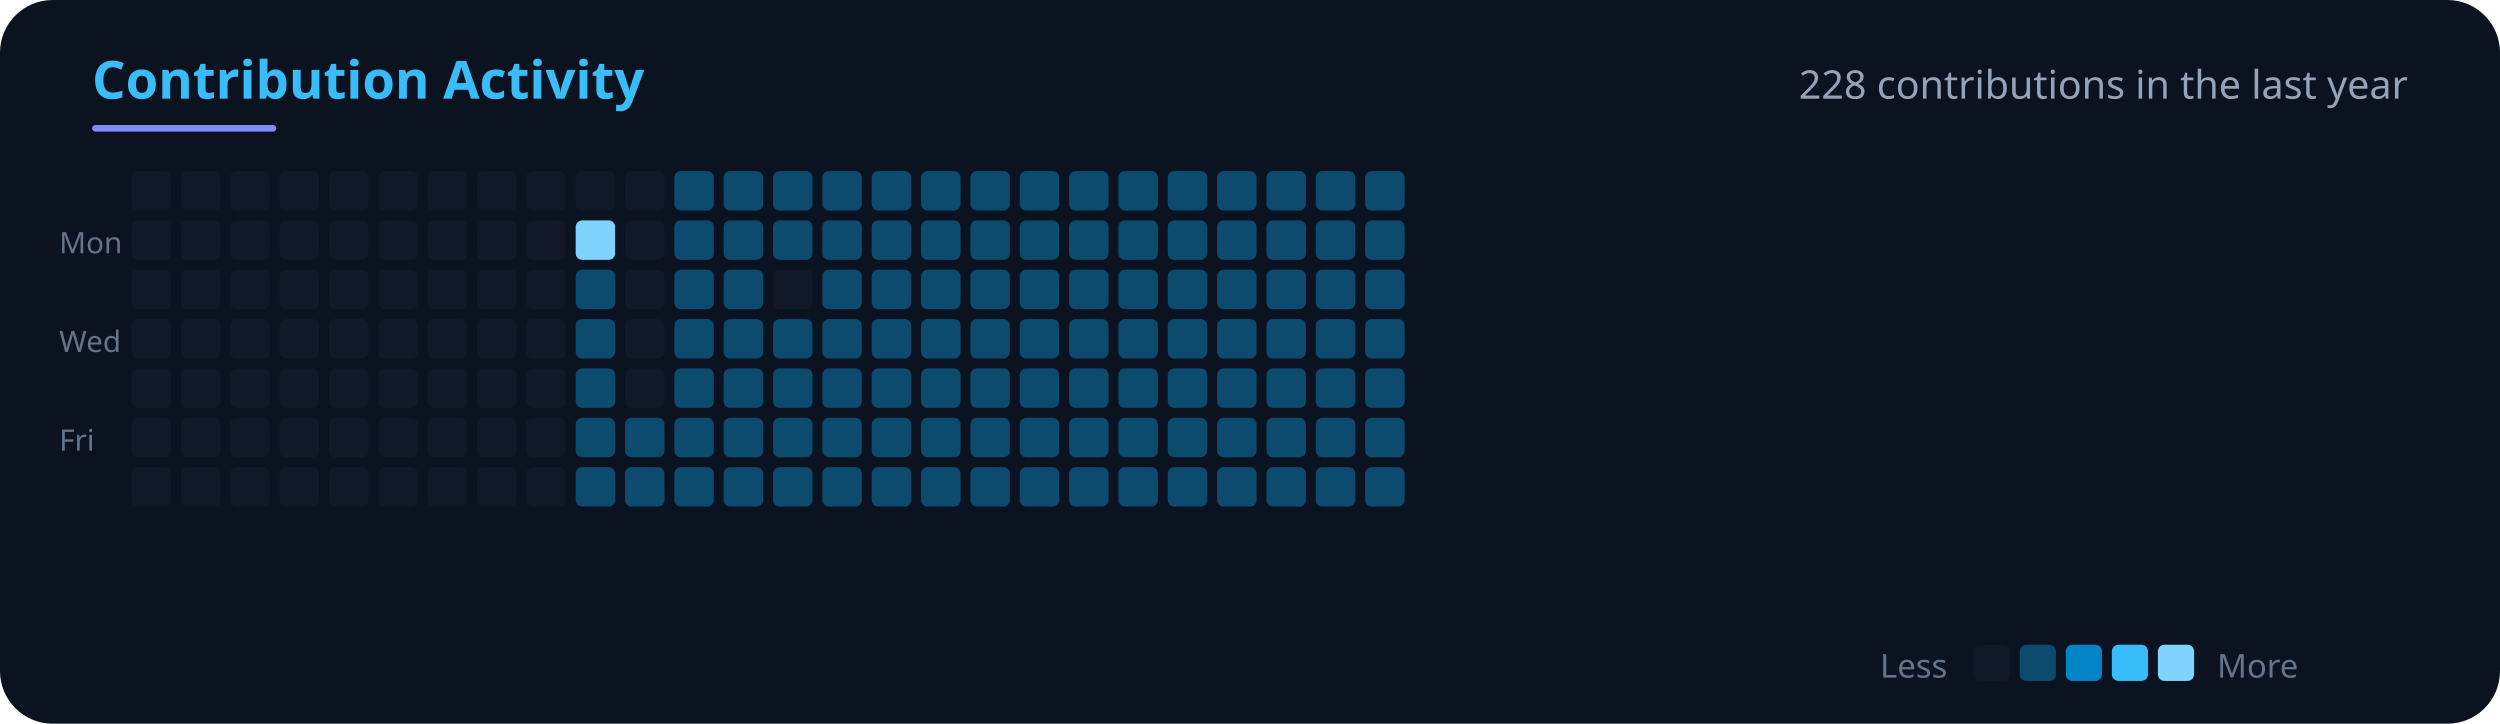
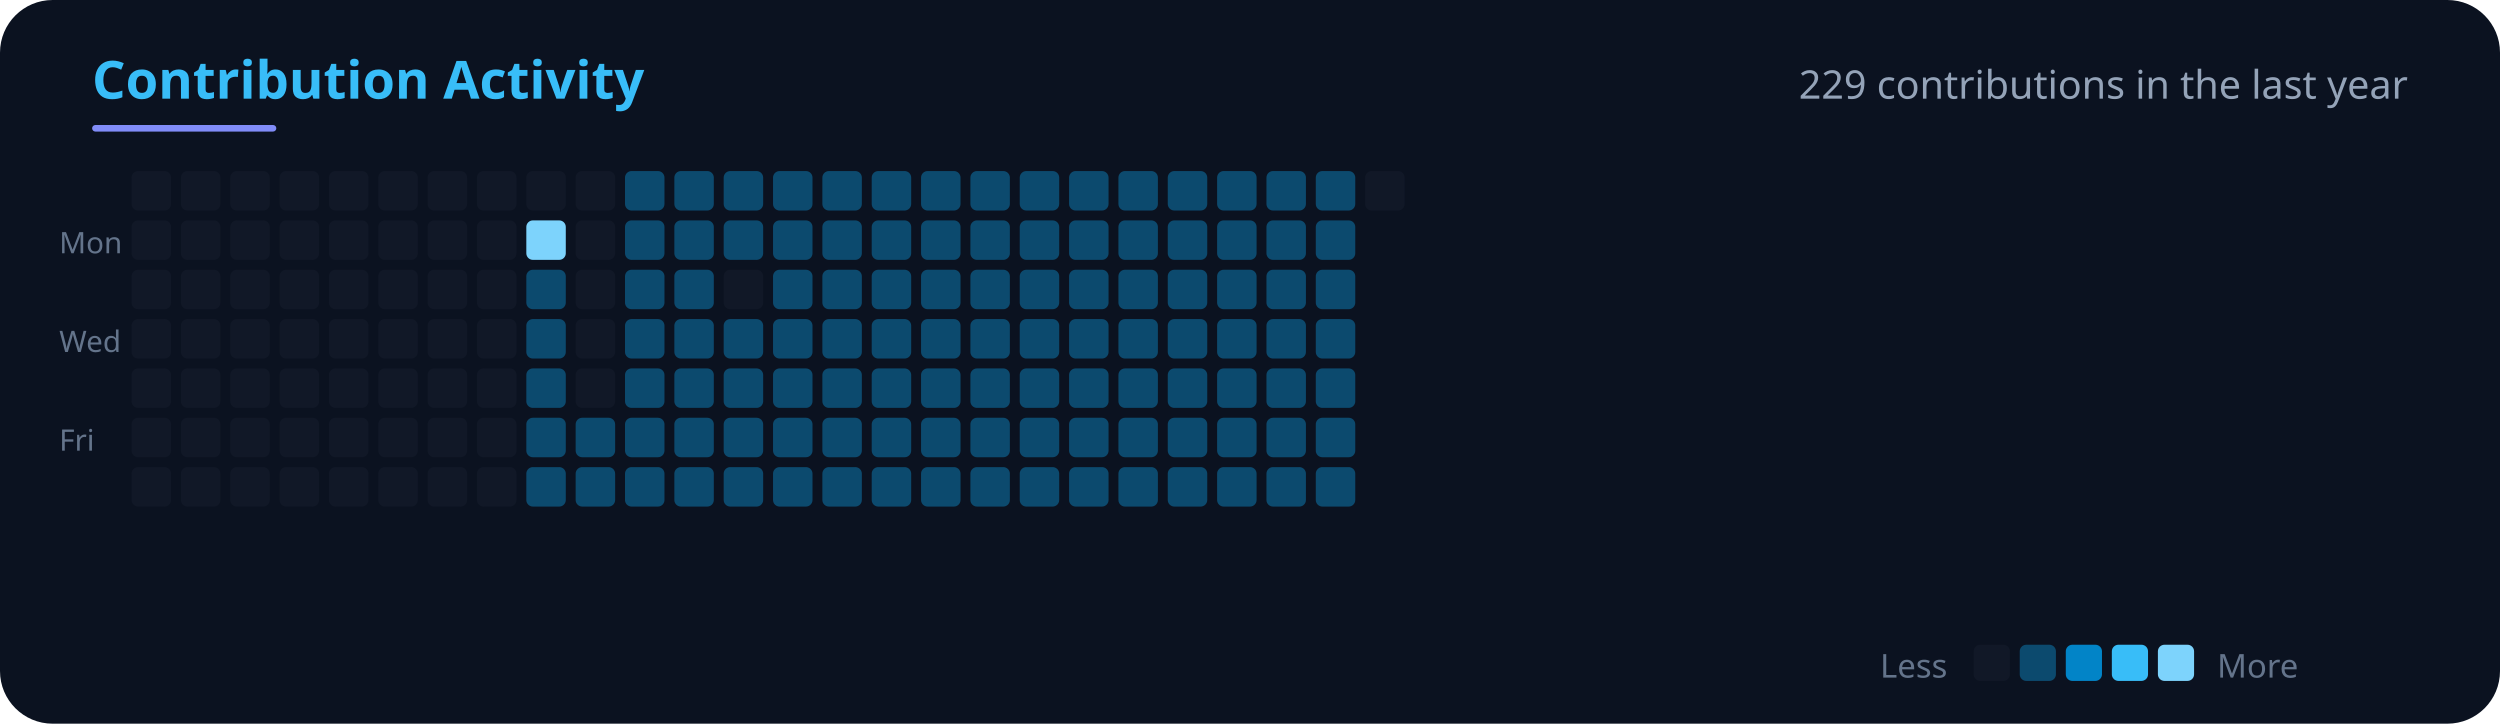
<svg xmlns="http://www.w3.org/2000/svg" width="760" height="220" viewBox="0 0 760 220" role="img">
  <rect width="100%" height="100%" rx="16" fill="#0B1220" />
  <text x="28" y="30" fill="#38BDF8" font-family="Segoe UI, Ubuntu, sans-serif" font-size="16" font-weight="700">Contribution Activity</text>
-   <text x="732" y="30" text-anchor="end" fill="#94A3B8" font-family="Segoe UI, Ubuntu, sans-serif" font-size="12">228 contributions in the last year</text>
+   <text x="732" y="30" text-anchor="end" fill="#94A3B8" font-family="Segoe UI, Ubuntu, sans-serif" font-size="12">229 contributions in the last year</text>
  <rect x="28" y="38" width="56" height="2" rx="1" fill="#818CF8" />
  <text x="18" y="77" fill="#64748B" font-family="Segoe UI, Ubuntu, sans-serif" font-size="9">Mon</text>
  <text x="18" y="107" fill="#64748B" font-family="Segoe UI, Ubuntu, sans-serif" font-size="9">Wed</text>
  <text x="18" y="137" fill="#64748B" font-family="Segoe UI, Ubuntu, sans-serif" font-size="9">Fri</text>
  <rect x="40" y="52" width="12" height="12" rx="2" fill="#111827" />
  <rect x="40" y="67" width="12" height="12" rx="2" fill="#111827" />
  <rect x="40" y="82" width="12" height="12" rx="2" fill="#111827" />
  <rect x="40" y="97" width="12" height="12" rx="2" fill="#111827" />
  <rect x="40" y="112" width="12" height="12" rx="2" fill="#111827" />
  <rect x="40" y="127" width="12" height="12" rx="2" fill="#111827" />
  <rect x="40" y="142" width="12" height="12" rx="2" fill="#111827" />
  <rect x="55" y="52" width="12" height="12" rx="2" fill="#111827" />
  <rect x="55" y="67" width="12" height="12" rx="2" fill="#111827" />
  <rect x="55" y="82" width="12" height="12" rx="2" fill="#111827" />
  <rect x="55" y="97" width="12" height="12" rx="2" fill="#111827" />
  <rect x="55" y="112" width="12" height="12" rx="2" fill="#111827" />
  <rect x="55" y="127" width="12" height="12" rx="2" fill="#111827" />
  <rect x="55" y="142" width="12" height="12" rx="2" fill="#111827" />
  <rect x="70" y="52" width="12" height="12" rx="2" fill="#111827" />
  <rect x="70" y="67" width="12" height="12" rx="2" fill="#111827" />
  <rect x="70" y="82" width="12" height="12" rx="2" fill="#111827" />
  <rect x="70" y="97" width="12" height="12" rx="2" fill="#111827" />
  <rect x="70" y="112" width="12" height="12" rx="2" fill="#111827" />
  <rect x="70" y="127" width="12" height="12" rx="2" fill="#111827" />
  <rect x="70" y="142" width="12" height="12" rx="2" fill="#111827" />
  <rect x="85" y="52" width="12" height="12" rx="2" fill="#111827" />
  <rect x="85" y="67" width="12" height="12" rx="2" fill="#111827" />
  <rect x="85" y="82" width="12" height="12" rx="2" fill="#111827" />
  <rect x="85" y="97" width="12" height="12" rx="2" fill="#111827" />
  <rect x="85" y="112" width="12" height="12" rx="2" fill="#111827" />
  <rect x="85" y="127" width="12" height="12" rx="2" fill="#111827" />
  <rect x="85" y="142" width="12" height="12" rx="2" fill="#111827" />
  <rect x="100" y="52" width="12" height="12" rx="2" fill="#111827" />
  <rect x="100" y="67" width="12" height="12" rx="2" fill="#111827" />
  <rect x="100" y="82" width="12" height="12" rx="2" fill="#111827" />
  <rect x="100" y="97" width="12" height="12" rx="2" fill="#111827" />
  <rect x="100" y="112" width="12" height="12" rx="2" fill="#111827" />
  <rect x="100" y="127" width="12" height="12" rx="2" fill="#111827" />
  <rect x="100" y="142" width="12" height="12" rx="2" fill="#111827" />
  <rect x="115" y="52" width="12" height="12" rx="2" fill="#111827" />
  <rect x="115" y="67" width="12" height="12" rx="2" fill="#111827" />
  <rect x="115" y="82" width="12" height="12" rx="2" fill="#111827" />
  <rect x="115" y="97" width="12" height="12" rx="2" fill="#111827" />
  <rect x="115" y="112" width="12" height="12" rx="2" fill="#111827" />
  <rect x="115" y="127" width="12" height="12" rx="2" fill="#111827" />
  <rect x="115" y="142" width="12" height="12" rx="2" fill="#111827" />
  <rect x="130" y="52" width="12" height="12" rx="2" fill="#111827" />
  <rect x="130" y="67" width="12" height="12" rx="2" fill="#111827" />
  <rect x="130" y="82" width="12" height="12" rx="2" fill="#111827" />
  <rect x="130" y="97" width="12" height="12" rx="2" fill="#111827" />
  <rect x="130" y="112" width="12" height="12" rx="2" fill="#111827" />
  <rect x="130" y="127" width="12" height="12" rx="2" fill="#111827" />
  <rect x="130" y="142" width="12" height="12" rx="2" fill="#111827" />
  <rect x="145" y="52" width="12" height="12" rx="2" fill="#111827" />
  <rect x="145" y="67" width="12" height="12" rx="2" fill="#111827" />
  <rect x="145" y="82" width="12" height="12" rx="2" fill="#111827" />
  <rect x="145" y="97" width="12" height="12" rx="2" fill="#111827" />
  <rect x="145" y="112" width="12" height="12" rx="2" fill="#111827" />
  <rect x="145" y="127" width="12" height="12" rx="2" fill="#111827" />
  <rect x="145" y="142" width="12" height="12" rx="2" fill="#111827" />
  <rect x="160" y="52" width="12" height="12" rx="2" fill="#111827" />
-   <rect x="160" y="67" width="12" height="12" rx="2" fill="#111827" />
-   <rect x="160" y="82" width="12" height="12" rx="2" fill="#111827" />
-   <rect x="160" y="97" width="12" height="12" rx="2" fill="#111827" />
-   <rect x="160" y="112" width="12" height="12" rx="2" fill="#111827" />
-   <rect x="160" y="127" width="12" height="12" rx="2" fill="#111827" />
-   <rect x="160" y="142" width="12" height="12" rx="2" fill="#111827" />
+   <rect x="160" y="67" width="12" height="12" rx="2" fill="#7DD3FC" />
+   <rect x="160" y="82" width="12" height="12" rx="2" fill="#0C4A6E" />
+   <rect x="160" y="97" width="12" height="12" rx="2" fill="#0C4A6E" />
+   <rect x="160" y="112" width="12" height="12" rx="2" fill="#0C4A6E" />
+   <rect x="160" y="127" width="12" height="12" rx="2" fill="#0C4A6E" />
+   <rect x="160" y="142" width="12" height="12" rx="2" fill="#0C4A6E" />
  <rect x="175" y="52" width="12" height="12" rx="2" fill="#111827" />
-   <rect x="175" y="67" width="12" height="12" rx="2" fill="#7DD3FC" />
-   <rect x="175" y="82" width="12" height="12" rx="2" fill="#0C4A6E" />
-   <rect x="175" y="97" width="12" height="12" rx="2" fill="#0C4A6E" />
-   <rect x="175" y="112" width="12" height="12" rx="2" fill="#0C4A6E" />
+   <rect x="175" y="67" width="12" height="12" rx="2" fill="#111827" />
+   <rect x="175" y="82" width="12" height="12" rx="2" fill="#111827" />
+   <rect x="175" y="97" width="12" height="12" rx="2" fill="#111827" />
+   <rect x="175" y="112" width="12" height="12" rx="2" fill="#111827" />
  <rect x="175" y="127" width="12" height="12" rx="2" fill="#0C4A6E" />
  <rect x="175" y="142" width="12" height="12" rx="2" fill="#0C4A6E" />
-   <rect x="190" y="52" width="12" height="12" rx="2" fill="#111827" />
-   <rect x="190" y="67" width="12" height="12" rx="2" fill="#111827" />
-   <rect x="190" y="82" width="12" height="12" rx="2" fill="#111827" />
-   <rect x="190" y="97" width="12" height="12" rx="2" fill="#111827" />
-   <rect x="190" y="112" width="12" height="12" rx="2" fill="#111827" />
+   <rect x="190" y="52" width="12" height="12" rx="2" fill="#0C4A6E" />
+   <rect x="190" y="67" width="12" height="12" rx="2" fill="#0C4A6E" />
+   <rect x="190" y="82" width="12" height="12" rx="2" fill="#0C4A6E" />
+   <rect x="190" y="97" width="12" height="12" rx="2" fill="#0C4A6E" />
+   <rect x="190" y="112" width="12" height="12" rx="2" fill="#0C4A6E" />
  <rect x="190" y="127" width="12" height="12" rx="2" fill="#0C4A6E" />
  <rect x="190" y="142" width="12" height="12" rx="2" fill="#0C4A6E" />
  <rect x="205" y="52" width="12" height="12" rx="2" fill="#0C4A6E" />
  <rect x="205" y="67" width="12" height="12" rx="2" fill="#0C4A6E" />
  <rect x="205" y="82" width="12" height="12" rx="2" fill="#0C4A6E" />
  <rect x="205" y="97" width="12" height="12" rx="2" fill="#0C4A6E" />
  <rect x="205" y="112" width="12" height="12" rx="2" fill="#0C4A6E" />
  <rect x="205" y="127" width="12" height="12" rx="2" fill="#0C4A6E" />
  <rect x="205" y="142" width="12" height="12" rx="2" fill="#0C4A6E" />
  <rect x="220" y="52" width="12" height="12" rx="2" fill="#0C4A6E" />
  <rect x="220" y="67" width="12" height="12" rx="2" fill="#0C4A6E" />
-   <rect x="220" y="82" width="12" height="12" rx="2" fill="#0C4A6E" />
+   <rect x="220" y="82" width="12" height="12" rx="2" fill="#111827" />
  <rect x="220" y="97" width="12" height="12" rx="2" fill="#0C4A6E" />
  <rect x="220" y="112" width="12" height="12" rx="2" fill="#0C4A6E" />
  <rect x="220" y="127" width="12" height="12" rx="2" fill="#0C4A6E" />
  <rect x="220" y="142" width="12" height="12" rx="2" fill="#0C4A6E" />
  <rect x="235" y="52" width="12" height="12" rx="2" fill="#0C4A6E" />
  <rect x="235" y="67" width="12" height="12" rx="2" fill="#0C4A6E" />
-   <rect x="235" y="82" width="12" height="12" rx="2" fill="#111827" />
+   <rect x="235" y="82" width="12" height="12" rx="2" fill="#0C4A6E" />
  <rect x="235" y="97" width="12" height="12" rx="2" fill="#0C4A6E" />
  <rect x="235" y="112" width="12" height="12" rx="2" fill="#0C4A6E" />
  <rect x="235" y="127" width="12" height="12" rx="2" fill="#0C4A6E" />
  <rect x="235" y="142" width="12" height="12" rx="2" fill="#0C4A6E" />
  <rect x="250" y="52" width="12" height="12" rx="2" fill="#0C4A6E" />
  <rect x="250" y="67" width="12" height="12" rx="2" fill="#0C4A6E" />
  <rect x="250" y="82" width="12" height="12" rx="2" fill="#0C4A6E" />
  <rect x="250" y="97" width="12" height="12" rx="2" fill="#0C4A6E" />
  <rect x="250" y="112" width="12" height="12" rx="2" fill="#0C4A6E" />
  <rect x="250" y="127" width="12" height="12" rx="2" fill="#0C4A6E" />
  <rect x="250" y="142" width="12" height="12" rx="2" fill="#0C4A6E" />
  <rect x="265" y="52" width="12" height="12" rx="2" fill="#0C4A6E" />
  <rect x="265" y="67" width="12" height="12" rx="2" fill="#0C4A6E" />
  <rect x="265" y="82" width="12" height="12" rx="2" fill="#0C4A6E" />
  <rect x="265" y="97" width="12" height="12" rx="2" fill="#0C4A6E" />
  <rect x="265" y="112" width="12" height="12" rx="2" fill="#0C4A6E" />
  <rect x="265" y="127" width="12" height="12" rx="2" fill="#0C4A6E" />
  <rect x="265" y="142" width="12" height="12" rx="2" fill="#0C4A6E" />
  <rect x="280" y="52" width="12" height="12" rx="2" fill="#0C4A6E" />
  <rect x="280" y="67" width="12" height="12" rx="2" fill="#0C4A6E" />
  <rect x="280" y="82" width="12" height="12" rx="2" fill="#0C4A6E" />
  <rect x="280" y="97" width="12" height="12" rx="2" fill="#0C4A6E" />
  <rect x="280" y="112" width="12" height="12" rx="2" fill="#0C4A6E" />
  <rect x="280" y="127" width="12" height="12" rx="2" fill="#0C4A6E" />
  <rect x="280" y="142" width="12" height="12" rx="2" fill="#0C4A6E" />
  <rect x="295" y="52" width="12" height="12" rx="2" fill="#0C4A6E" />
  <rect x="295" y="67" width="12" height="12" rx="2" fill="#0C4A6E" />
  <rect x="295" y="82" width="12" height="12" rx="2" fill="#0C4A6E" />
  <rect x="295" y="97" width="12" height="12" rx="2" fill="#0C4A6E" />
  <rect x="295" y="112" width="12" height="12" rx="2" fill="#0C4A6E" />
  <rect x="295" y="127" width="12" height="12" rx="2" fill="#0C4A6E" />
  <rect x="295" y="142" width="12" height="12" rx="2" fill="#0C4A6E" />
  <rect x="310" y="52" width="12" height="12" rx="2" fill="#0C4A6E" />
  <rect x="310" y="67" width="12" height="12" rx="2" fill="#0C4A6E" />
  <rect x="310" y="82" width="12" height="12" rx="2" fill="#0C4A6E" />
  <rect x="310" y="97" width="12" height="12" rx="2" fill="#0C4A6E" />
  <rect x="310" y="112" width="12" height="12" rx="2" fill="#0C4A6E" />
  <rect x="310" y="127" width="12" height="12" rx="2" fill="#0C4A6E" />
  <rect x="310" y="142" width="12" height="12" rx="2" fill="#0C4A6E" />
  <rect x="325" y="52" width="12" height="12" rx="2" fill="#0C4A6E" />
  <rect x="325" y="67" width="12" height="12" rx="2" fill="#0C4A6E" />
  <rect x="325" y="82" width="12" height="12" rx="2" fill="#0C4A6E" />
  <rect x="325" y="97" width="12" height="12" rx="2" fill="#0C4A6E" />
  <rect x="325" y="112" width="12" height="12" rx="2" fill="#0C4A6E" />
  <rect x="325" y="127" width="12" height="12" rx="2" fill="#0C4A6E" />
  <rect x="325" y="142" width="12" height="12" rx="2" fill="#0C4A6E" />
  <rect x="340" y="52" width="12" height="12" rx="2" fill="#0C4A6E" />
  <rect x="340" y="67" width="12" height="12" rx="2" fill="#0C4A6E" />
  <rect x="340" y="82" width="12" height="12" rx="2" fill="#0C4A6E" />
  <rect x="340" y="97" width="12" height="12" rx="2" fill="#0C4A6E" />
  <rect x="340" y="112" width="12" height="12" rx="2" fill="#0C4A6E" />
  <rect x="340" y="127" width="12" height="12" rx="2" fill="#0C4A6E" />
  <rect x="340" y="142" width="12" height="12" rx="2" fill="#0C4A6E" />
  <rect x="355" y="52" width="12" height="12" rx="2" fill="#0C4A6E" />
  <rect x="355" y="67" width="12" height="12" rx="2" fill="#0C4A6E" />
  <rect x="355" y="82" width="12" height="12" rx="2" fill="#0C4A6E" />
  <rect x="355" y="97" width="12" height="12" rx="2" fill="#0C4A6E" />
  <rect x="355" y="112" width="12" height="12" rx="2" fill="#0C4A6E" />
  <rect x="355" y="127" width="12" height="12" rx="2" fill="#0C4A6E" />
  <rect x="355" y="142" width="12" height="12" rx="2" fill="#0C4A6E" />
  <rect x="370" y="52" width="12" height="12" rx="2" fill="#0C4A6E" />
  <rect x="370" y="67" width="12" height="12" rx="2" fill="#0C4A6E" />
  <rect x="370" y="82" width="12" height="12" rx="2" fill="#0C4A6E" />
  <rect x="370" y="97" width="12" height="12" rx="2" fill="#0C4A6E" />
  <rect x="370" y="112" width="12" height="12" rx="2" fill="#0C4A6E" />
  <rect x="370" y="127" width="12" height="12" rx="2" fill="#0C4A6E" />
  <rect x="370" y="142" width="12" height="12" rx="2" fill="#0C4A6E" />
  <rect x="385" y="52" width="12" height="12" rx="2" fill="#0C4A6E" />
  <rect x="385" y="67" width="12" height="12" rx="2" fill="#0C4A6E" />
  <rect x="385" y="82" width="12" height="12" rx="2" fill="#0C4A6E" />
  <rect x="385" y="97" width="12" height="12" rx="2" fill="#0C4A6E" />
  <rect x="385" y="112" width="12" height="12" rx="2" fill="#0C4A6E" />
  <rect x="385" y="127" width="12" height="12" rx="2" fill="#0C4A6E" />
  <rect x="385" y="142" width="12" height="12" rx="2" fill="#0C4A6E" />
  <rect x="400" y="52" width="12" height="12" rx="2" fill="#0C4A6E" />
  <rect x="400" y="67" width="12" height="12" rx="2" fill="#0C4A6E" />
  <rect x="400" y="82" width="12" height="12" rx="2" fill="#0C4A6E" />
  <rect x="400" y="97" width="12" height="12" rx="2" fill="#0C4A6E" />
  <rect x="400" y="112" width="12" height="12" rx="2" fill="#0C4A6E" />
  <rect x="400" y="127" width="12" height="12" rx="2" fill="#0C4A6E" />
  <rect x="400" y="142" width="12" height="12" rx="2" fill="#0C4A6E" />
-   <rect x="415" y="52" width="12" height="12" rx="2" fill="#0C4A6E" />
-   <rect x="415" y="67" width="12" height="12" rx="2" fill="#0C4A6E" />
-   <rect x="415" y="82" width="12" height="12" rx="2" fill="#0C4A6E" />
-   <rect x="415" y="97" width="12" height="12" rx="2" fill="#0C4A6E" />
-   <rect x="415" y="112" width="12" height="12" rx="2" fill="#0C4A6E" />
-   <rect x="415" y="127" width="12" height="12" rx="2" fill="#0C4A6E" />
-   <rect x="415" y="142" width="12" height="12" rx="2" fill="#0C4A6E" />
+   <rect x="415" y="52" width="12" height="12" rx="2" fill="#111827" />
  <text x="592" y="206" text-anchor="end" fill="#64748B" font-size="10" font-family="Segoe UI, Ubuntu, sans-serif">Less</text>
  <rect x="600" y="196" width="11" height="11" rx="2" fill="#111827" />
  <rect x="614" y="196" width="11" height="11" rx="2" fill="#0C4A6E" />
  <rect x="628" y="196" width="11" height="11" rx="2" fill="#0284C7" />
  <rect x="642" y="196" width="11" height="11" rx="2" fill="#38BDF8" />
  <rect x="656" y="196" width="11" height="11" rx="2" fill="#7DD3FC" />
  <text x="674" y="206" fill="#64748B" font-size="10" font-family="Segoe UI, Ubuntu, sans-serif">More</text>
</svg>
